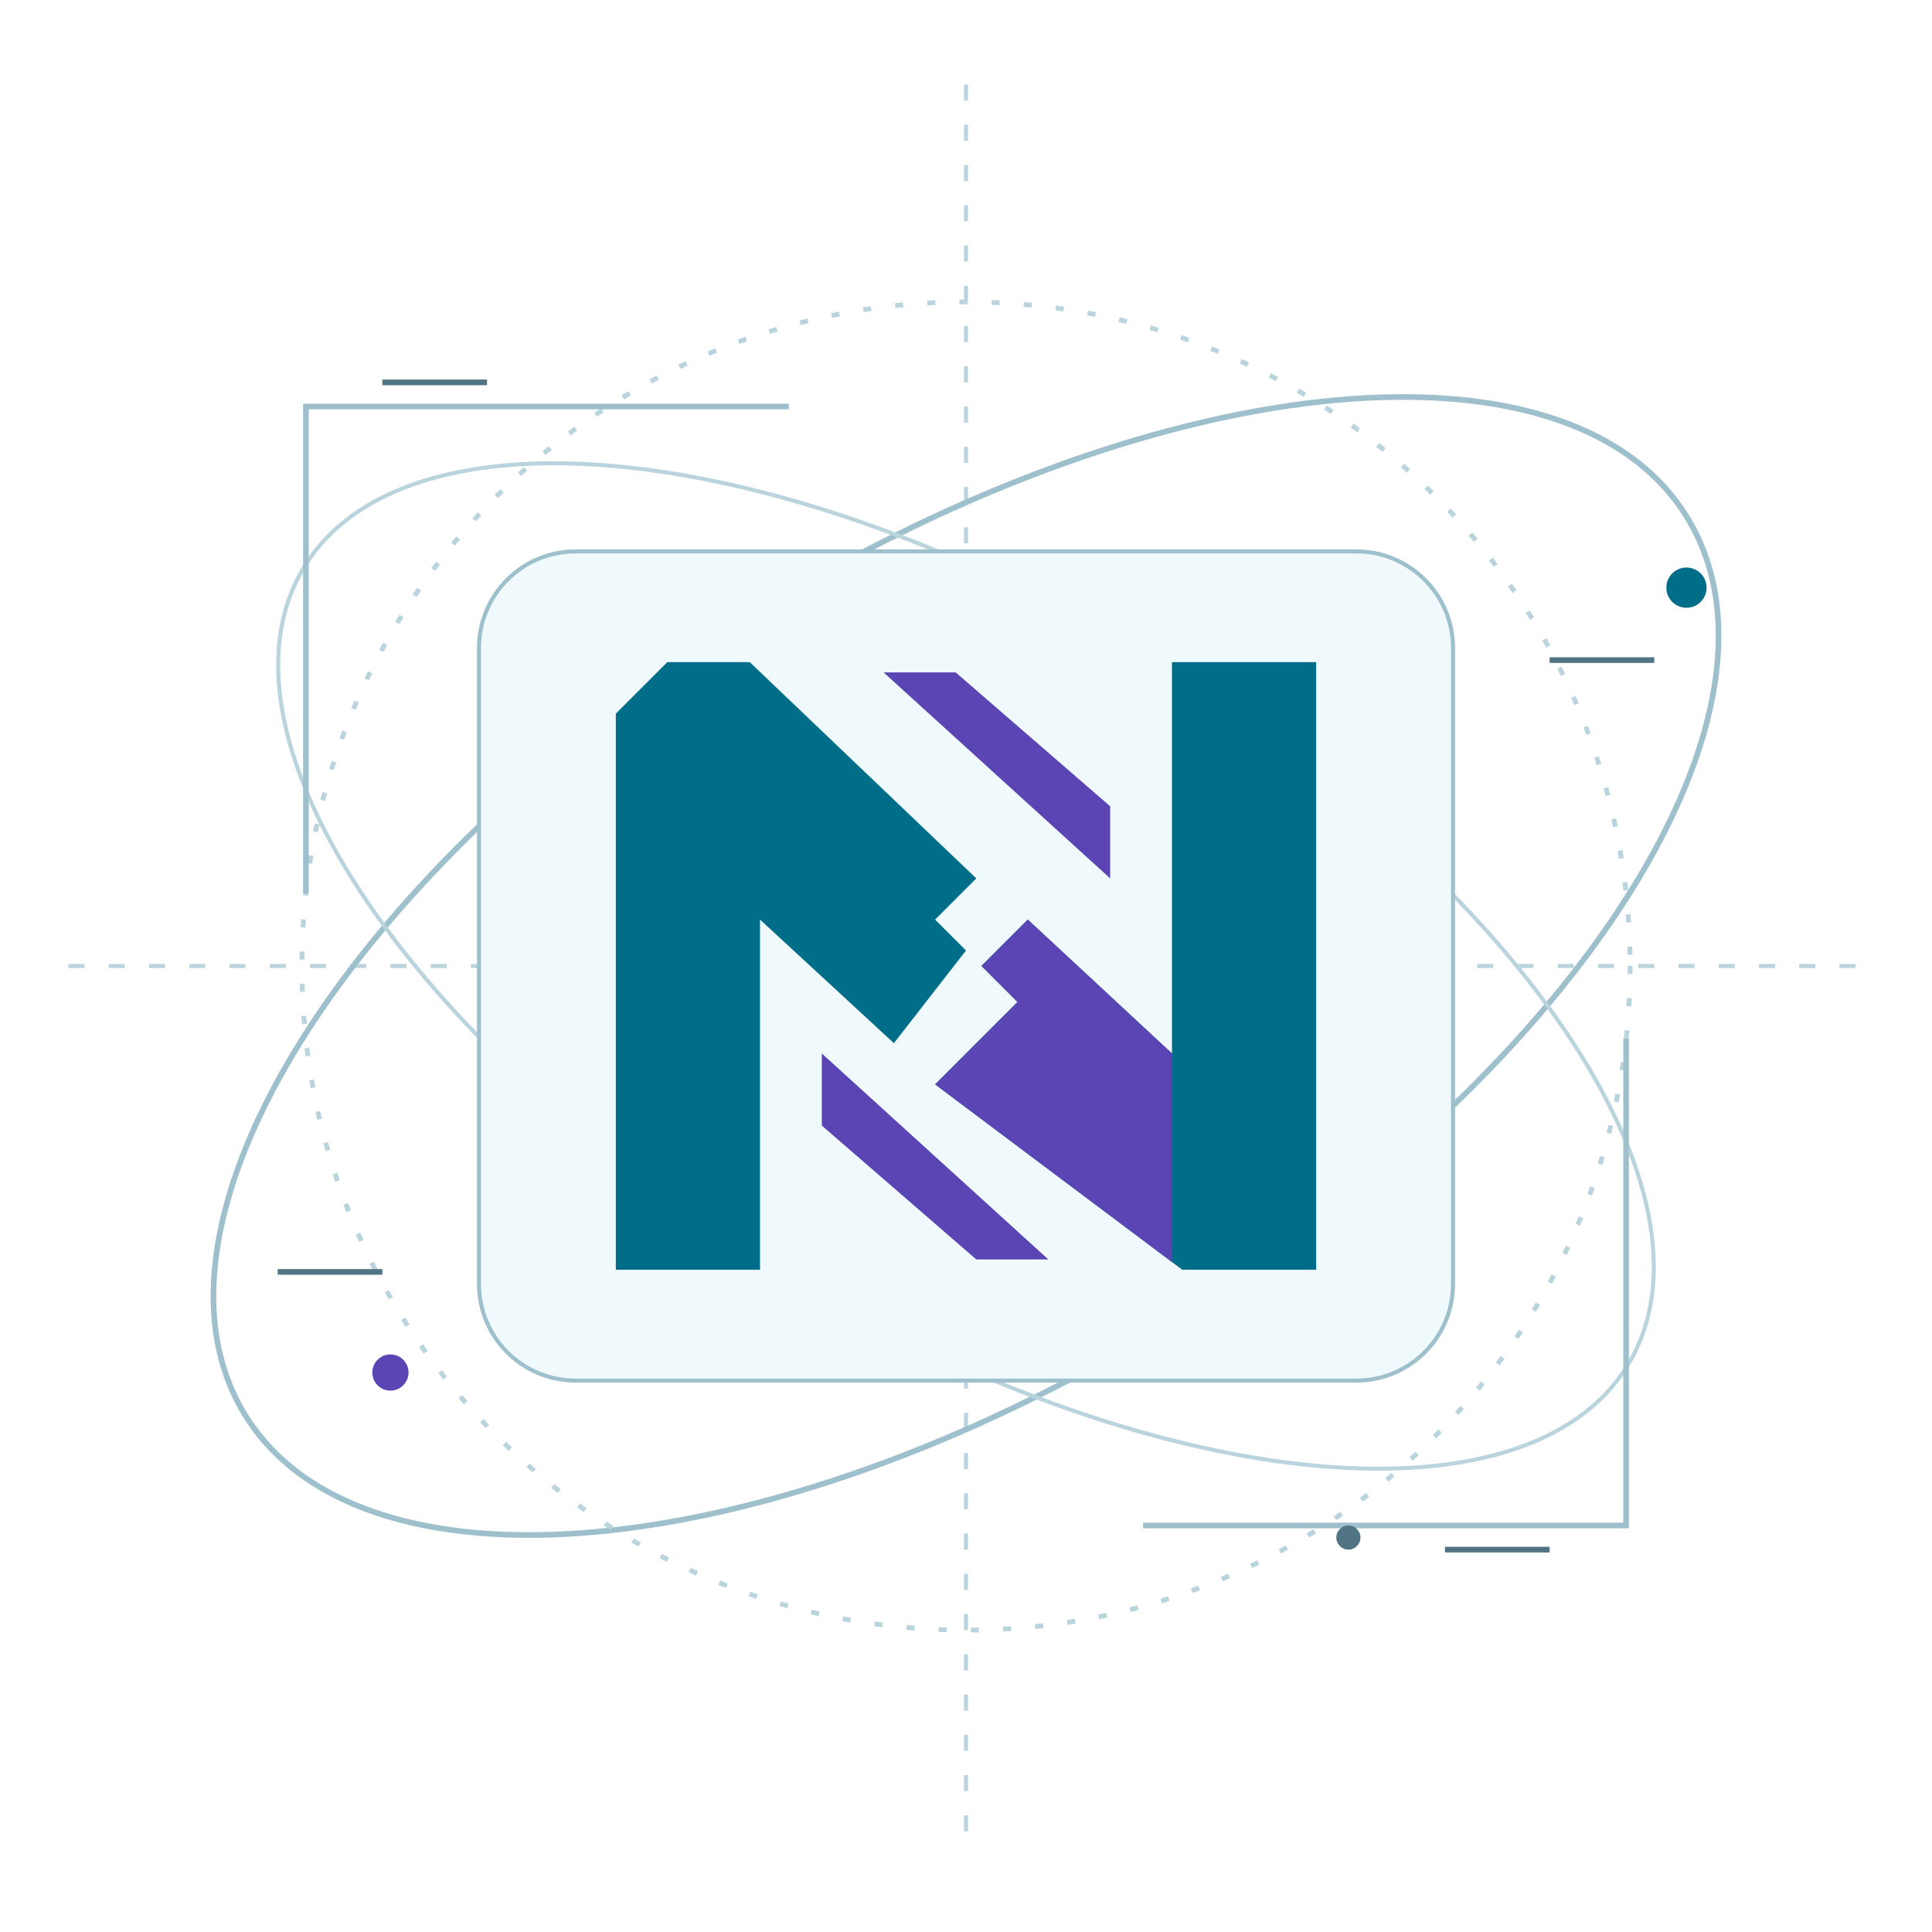
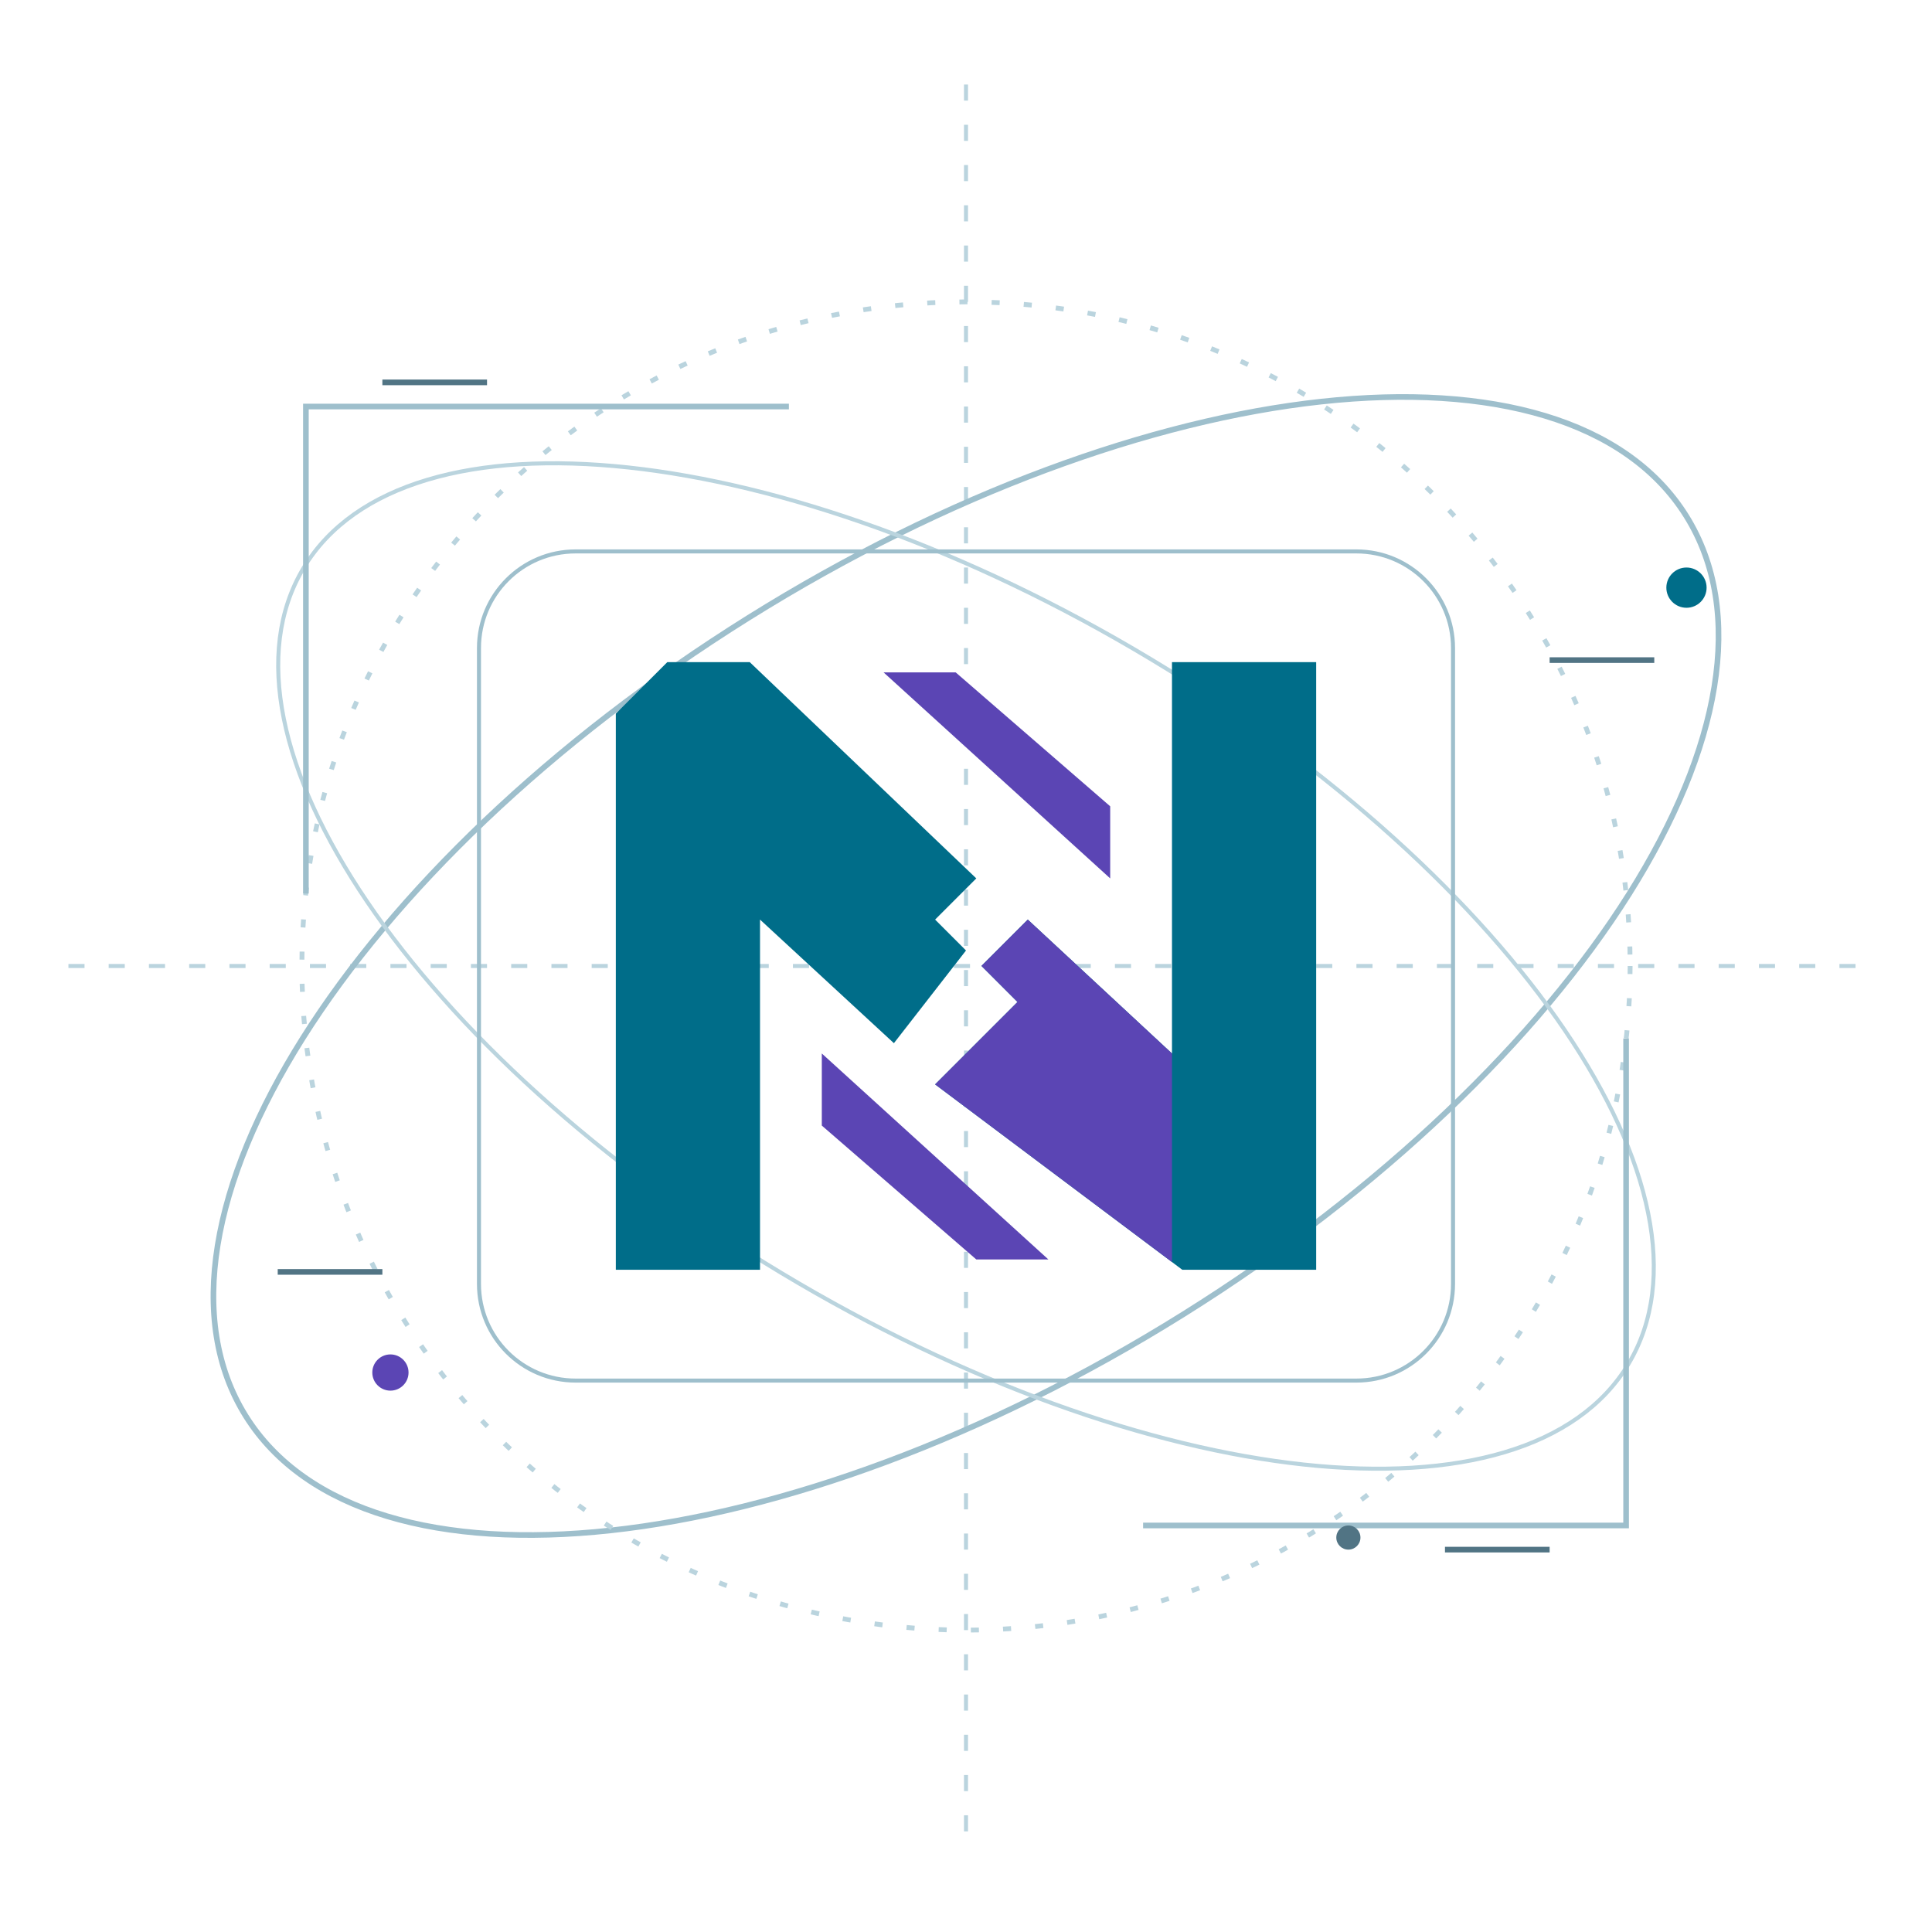
<svg xmlns="http://www.w3.org/2000/svg" viewBox="0 0 480 480" width="480" height="480" role="img" aria-labelledby="title">
  <g transform="translate(240 240) scale(1)">
    <path d="M-223 0H223M0-219V219" fill="none" stroke="#BAD4DE" stroke-width="1" stroke-dasharray="4 6" />
    <ellipse cx="0" cy="0" rx="211" ry="102" fill="none" stroke="#9EBFCC" stroke-width="1.4" transform="rotate(-32)" />
    <ellipse cx="0" cy="0" rx="192" ry="89" fill="none" stroke="#BAD4DE" stroke-width="1" transform="rotate(31)" />
    <circle cx="0" cy="0" r="165" fill="none" stroke="#BAD4DE" stroke-width="1.2" stroke-dasharray="2 6" />
    <path d="M-164-18V-139H-44M164 18V139H44" fill="none" stroke="#9EBFCC" stroke-width="1.4" />
    <path d="M-145-145H-119M145 145H119M-171 76H-145M145-76H171" fill="none" stroke="#517484" stroke-width="1.4" />
    <circle cx="179" cy="-94" r="5" fill="#006D89" />
    <circle cx="-143" cy="101" r="4.5" fill="#5B45B4" />
    <circle cx="95" cy="142" r="3" fill="#517484" />
-     <rect x="-121" y="-103" width="242" height="206" rx="24" fill="#F0FAFC" stroke="#9EBFCC" />
+     <rect x="-121" y="-103" width="242" height="206" rx="24" fill="none" stroke="#9EBFCC" />
    <g transform="translate(-87 -75.5) scale(2.55882)">
      <path d="M0 59V5L5 0H13L35 21L31 25L34 28L27 37L14 25V59ZM40 25L54 38V0H68V59H55L31 41L39 33L35.5 29.5Z" fill="#006D89" />
      <path d="M40 25L54 38V58.25L31 41L39 33L35.5 29.5ZM20 38L42 58H35L20 45Z" fill="#5B45B4" />
      <g transform="rotate(180 34 29.5)">
        <path d="M20 38L42 58H35L20 45Z" fill="#5B45B4" />
      </g>
    </g>
  </g>
</svg>
